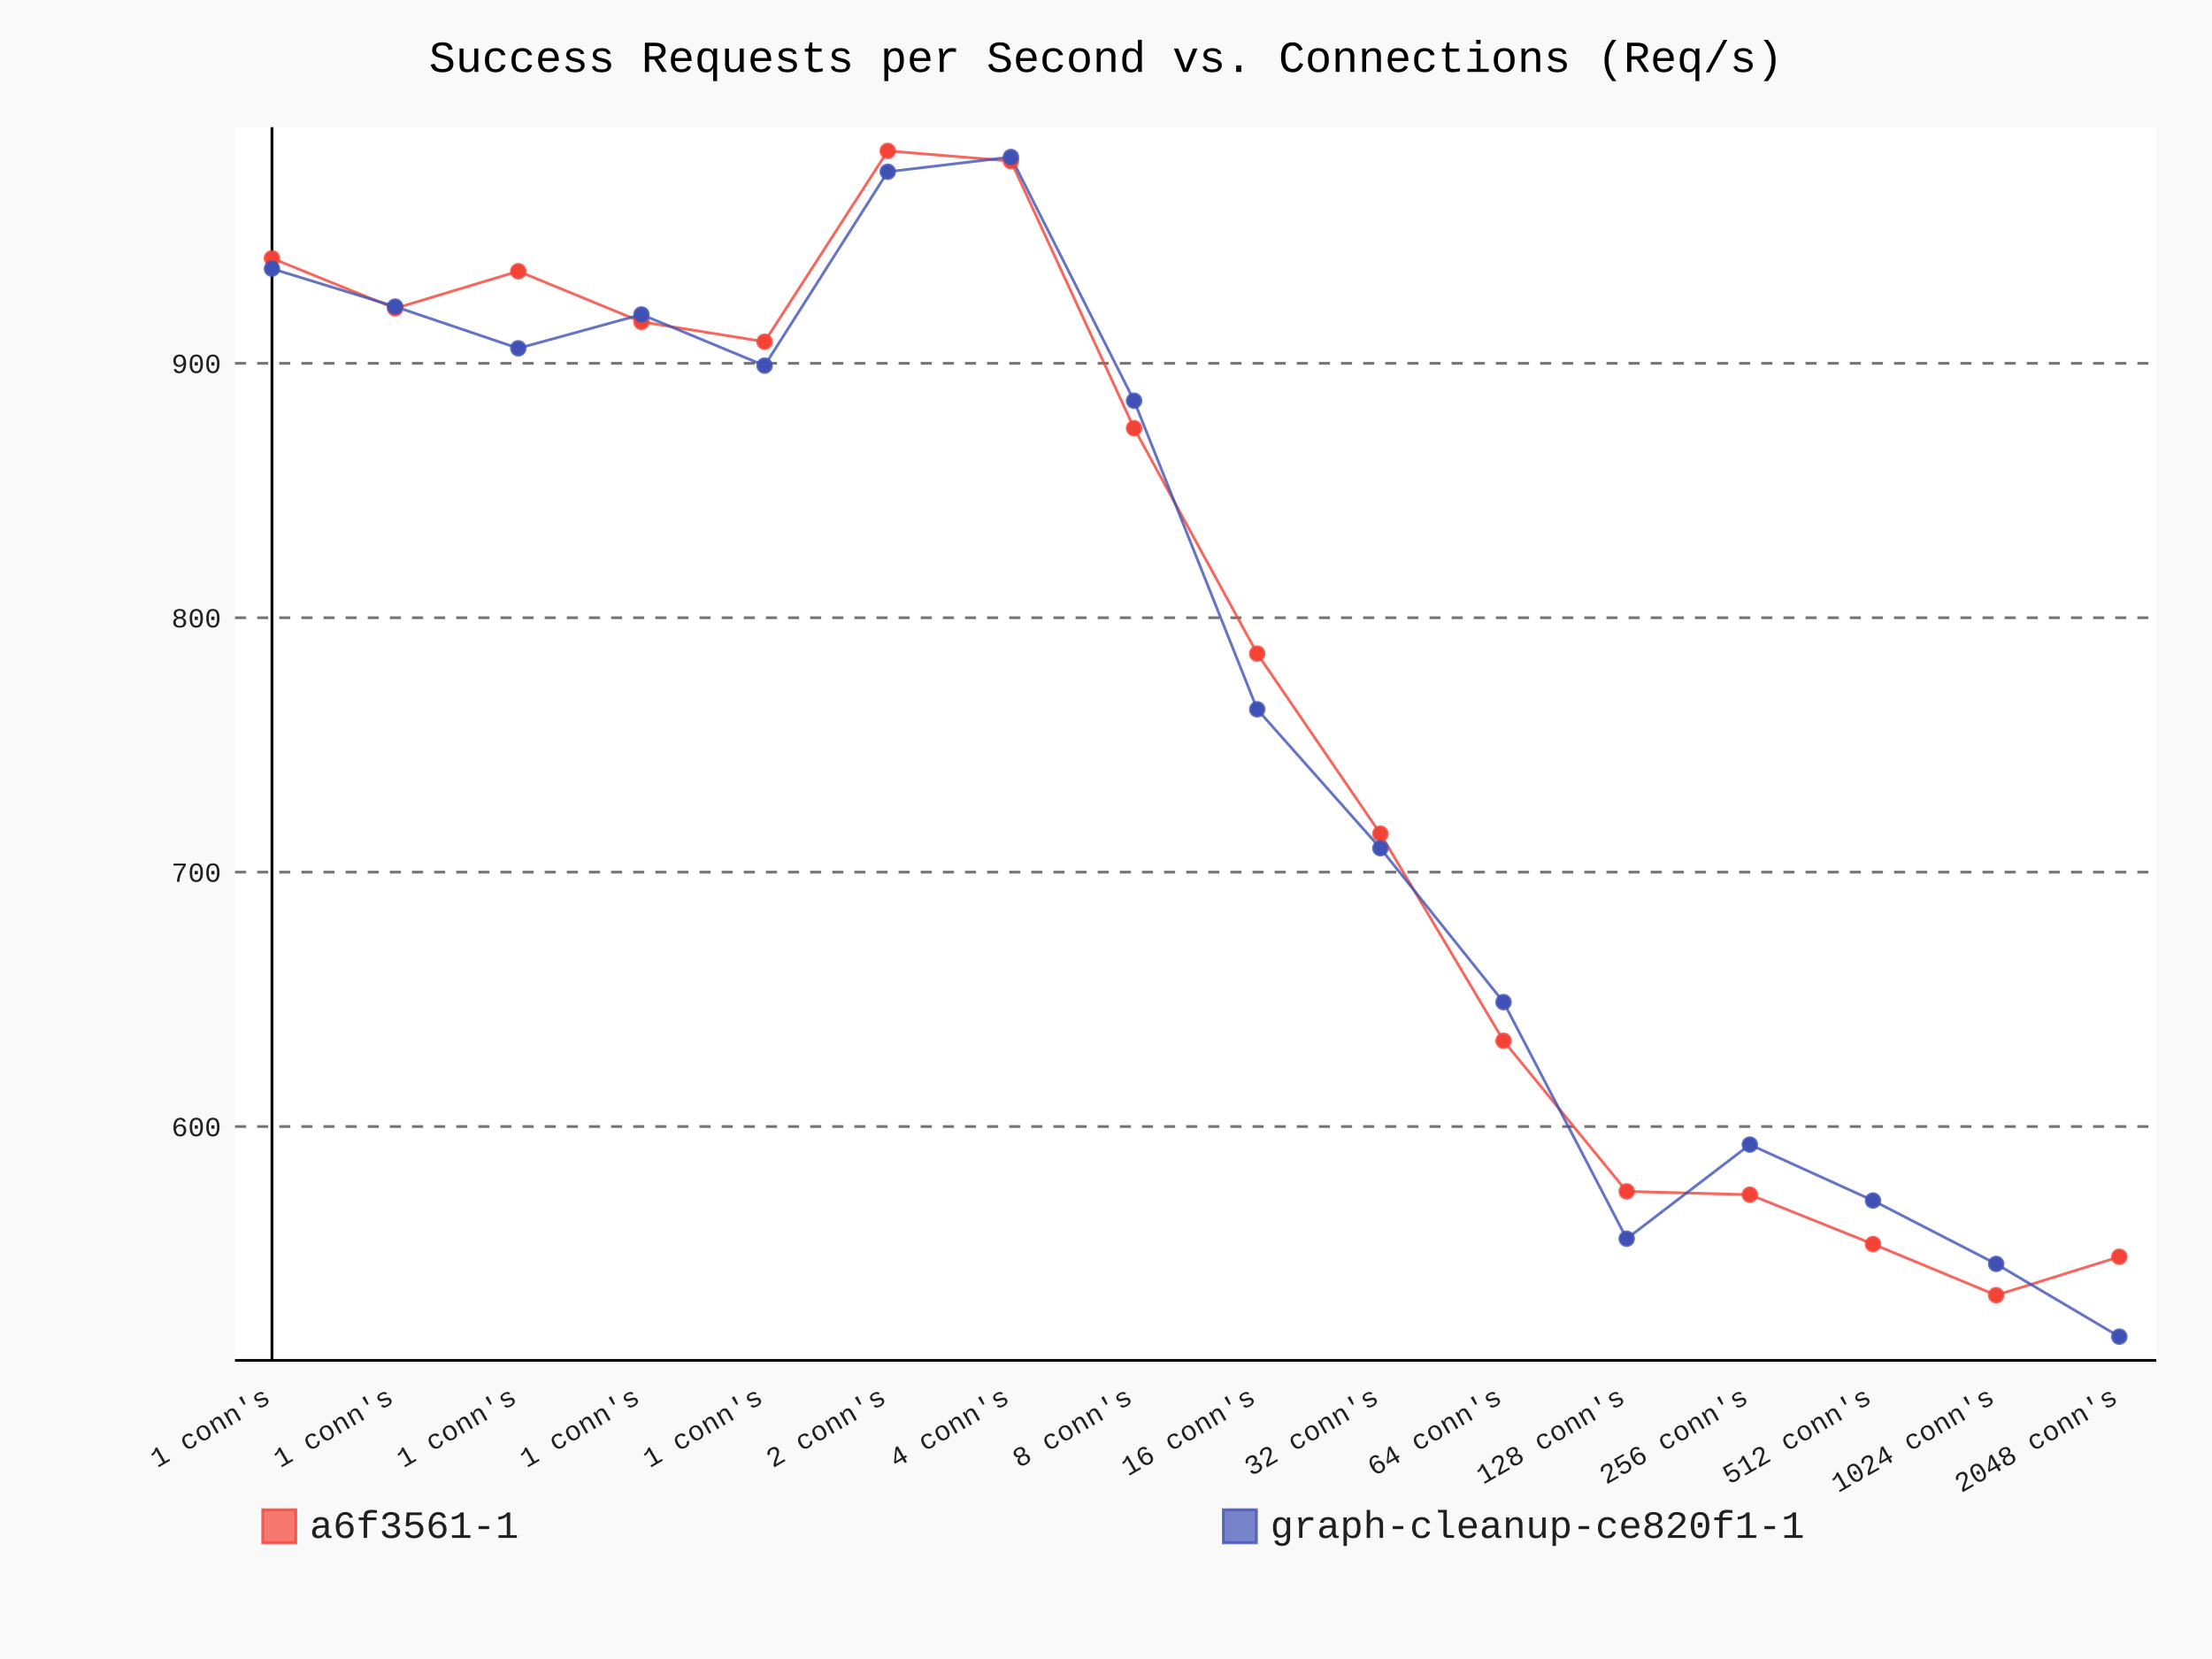
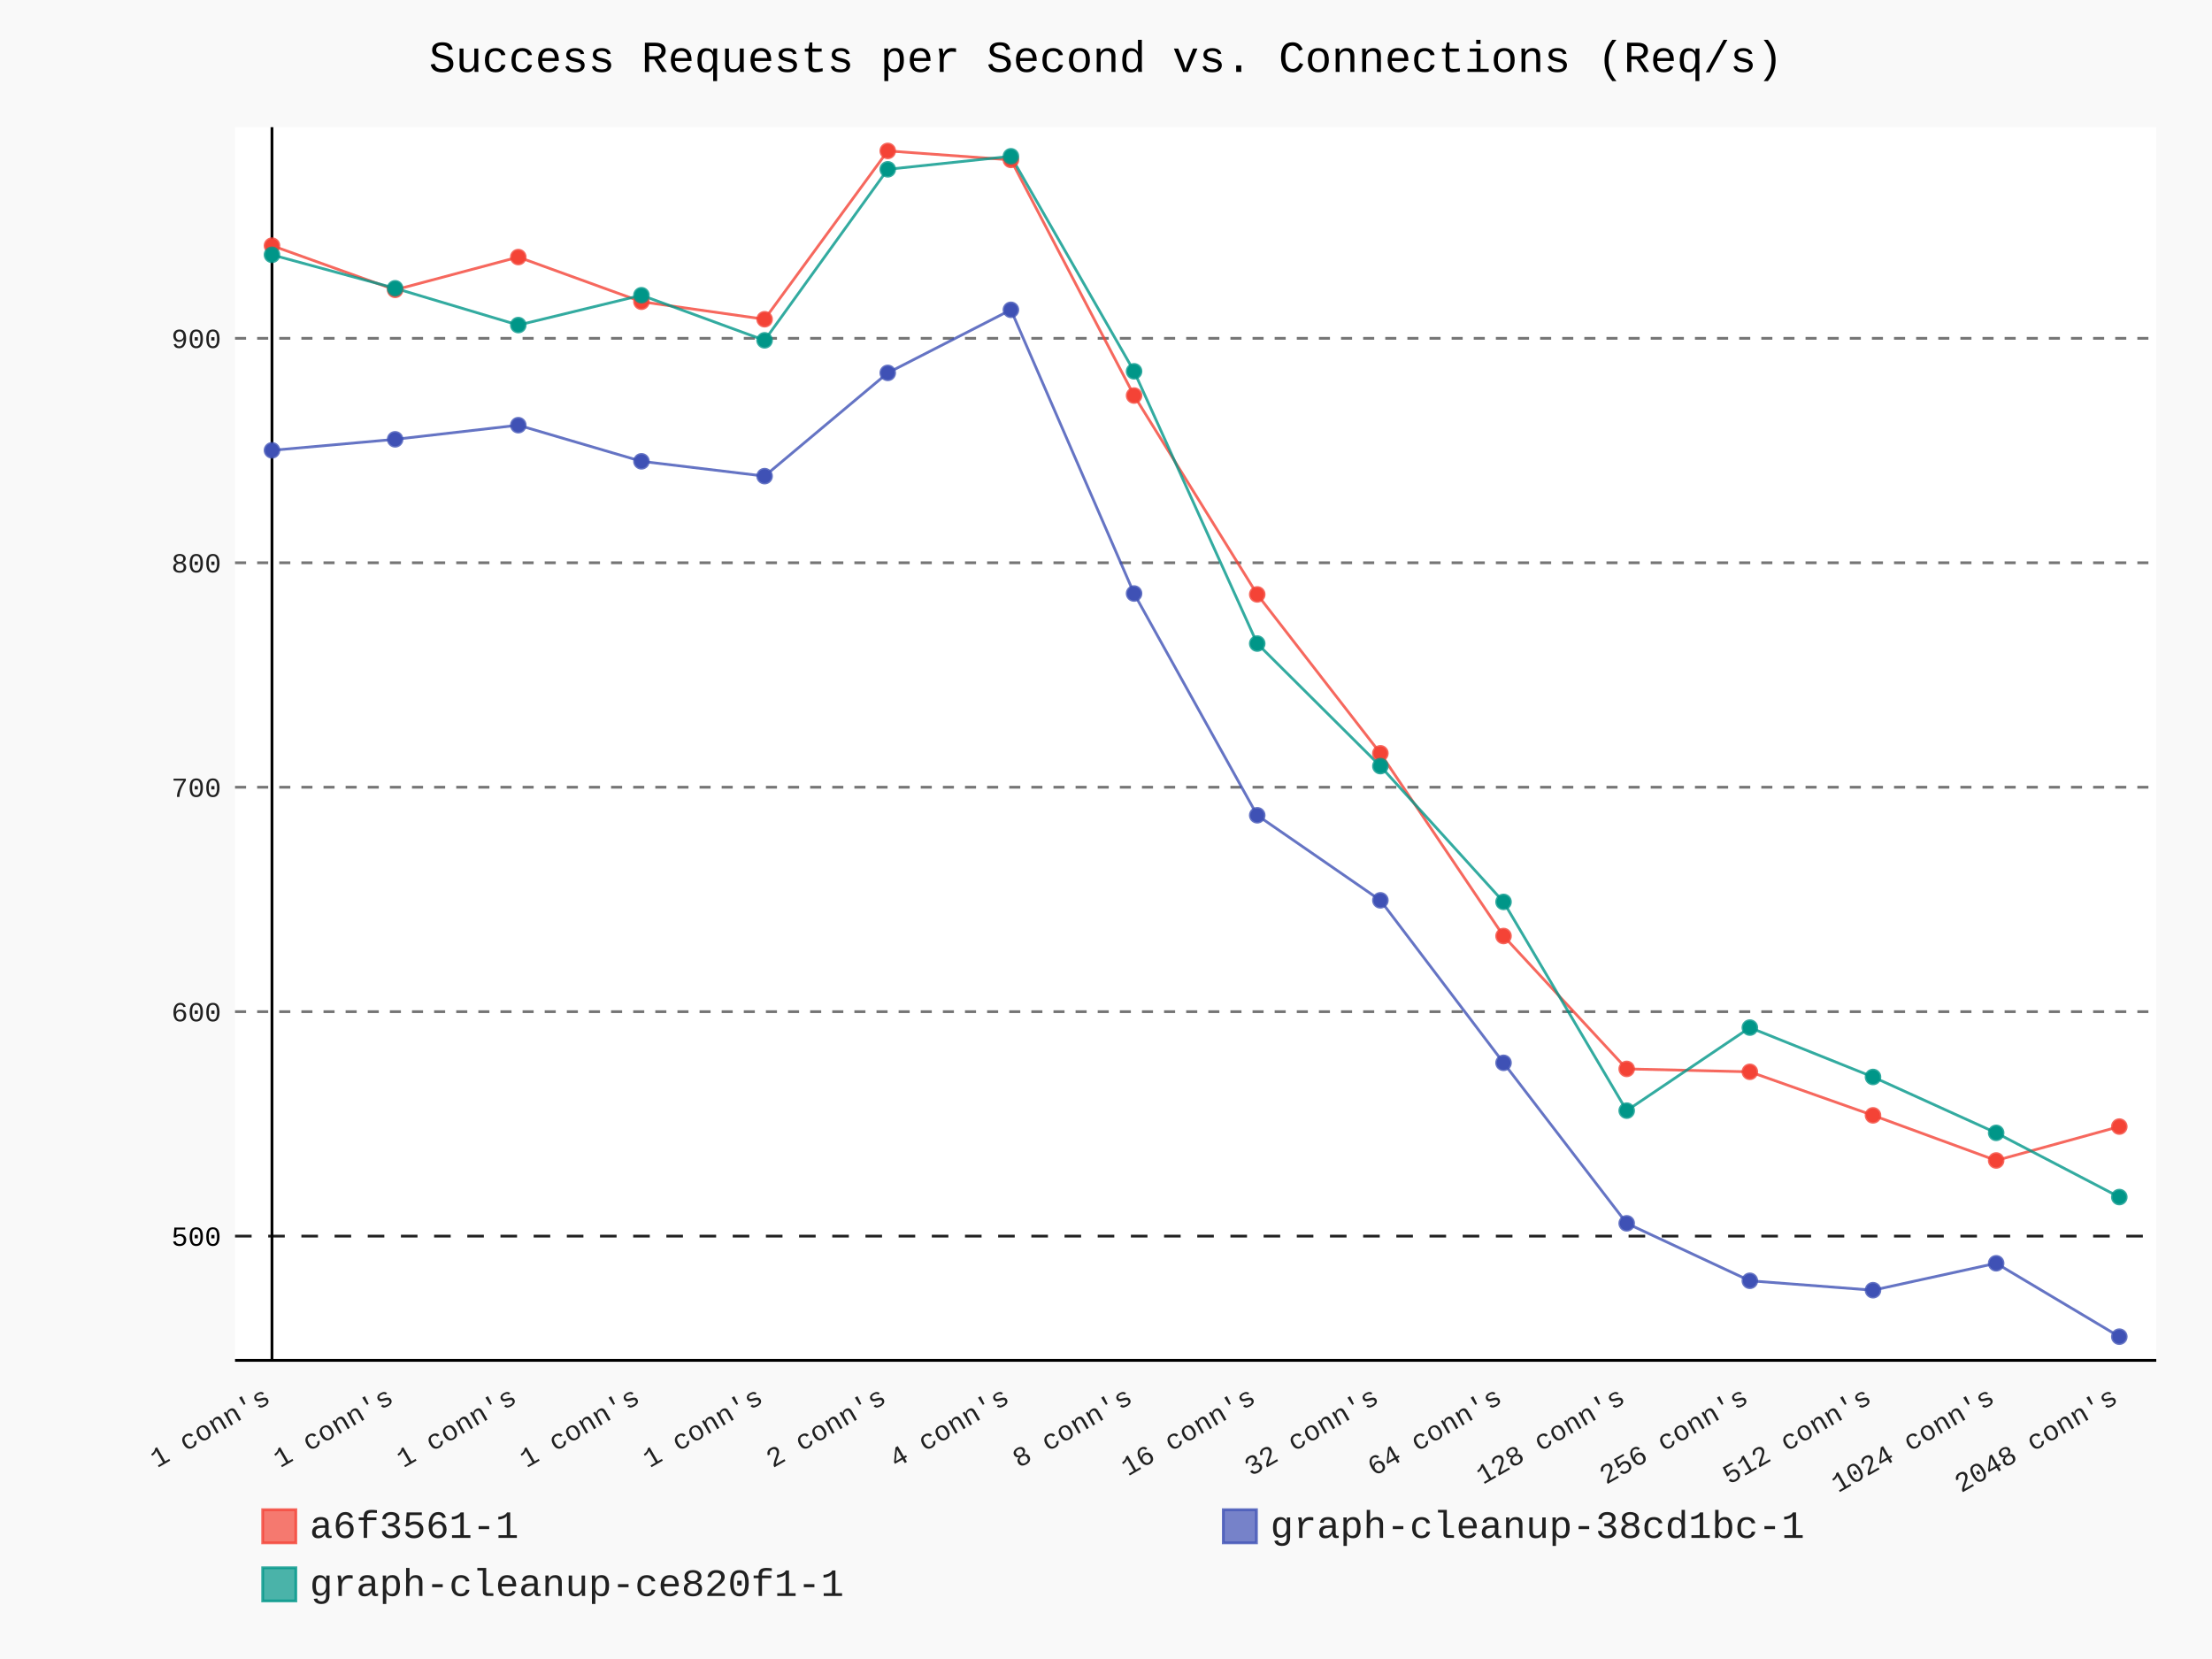
- <svg xmlns="http://www.w3.org/2000/svg" id="chart-602a3db9-668c-48be-809b-ab3e06bd77d3" class="pygal-chart" viewBox="0 0 800 600">
+ <svg xmlns="http://www.w3.org/2000/svg" id="chart-c0e264db-a8f8-44b8-988b-e2766f4a84e1" class="pygal-chart" viewBox="0 0 800 600">
  <defs>
-     <style type="text/css">#chart-602a3db9-668c-48be-809b-ab3e06bd77d3{-webkit-user-select:none;-webkit-font-smoothing:antialiased;font-family:Consolas,"Liberation Mono",Menlo,Courier,monospace}#chart-602a3db9-668c-48be-809b-ab3e06bd77d3 .title{font-family:Consolas,"Liberation Mono",Menlo,Courier,monospace;font-size:16px}#chart-602a3db9-668c-48be-809b-ab3e06bd77d3 .legends .legend text{font-family:Consolas,"Liberation Mono",Menlo,Courier,monospace;font-size:14px}#chart-602a3db9-668c-48be-809b-ab3e06bd77d3 .axis text{font-family:Consolas,"Liberation Mono",Menlo,Courier,monospace;font-size:10px}#chart-602a3db9-668c-48be-809b-ab3e06bd77d3 .axis text.major{font-family:Consolas,"Liberation Mono",Menlo,Courier,monospace;font-size:10px}#chart-602a3db9-668c-48be-809b-ab3e06bd77d3 .text-overlay text.value{font-family:Consolas,"Liberation Mono",Menlo,Courier,monospace;font-size:16px}#chart-602a3db9-668c-48be-809b-ab3e06bd77d3 .text-overlay text.label{font-family:Consolas,"Liberation Mono",Menlo,Courier,monospace;font-size:10px}#chart-602a3db9-668c-48be-809b-ab3e06bd77d3 .tooltip{font-family:Consolas,"Liberation Mono",Menlo,Courier,monospace;font-size:14px}#chart-602a3db9-668c-48be-809b-ab3e06bd77d3 text.no_data{font-family:Consolas,"Liberation Mono",Menlo,Courier,monospace;font-size:64px}
- #chart-602a3db9-668c-48be-809b-ab3e06bd77d3{background-color:rgba(249,249,249,1)}#chart-602a3db9-668c-48be-809b-ab3e06bd77d3 path,#chart-602a3db9-668c-48be-809b-ab3e06bd77d3 line,#chart-602a3db9-668c-48be-809b-ab3e06bd77d3 rect,#chart-602a3db9-668c-48be-809b-ab3e06bd77d3 circle{-webkit-transition:150ms;-moz-transition:150ms;transition:150ms}#chart-602a3db9-668c-48be-809b-ab3e06bd77d3 .graph &gt; .background{fill:rgba(249,249,249,1)}#chart-602a3db9-668c-48be-809b-ab3e06bd77d3 .plot &gt; .background{fill:rgba(255,255,255,1)}#chart-602a3db9-668c-48be-809b-ab3e06bd77d3 .graph{fill:rgba(0,0,0,.87)}#chart-602a3db9-668c-48be-809b-ab3e06bd77d3 text.no_data{fill:rgba(0,0,0,1)}#chart-602a3db9-668c-48be-809b-ab3e06bd77d3 .title{fill:rgba(0,0,0,1)}#chart-602a3db9-668c-48be-809b-ab3e06bd77d3 .legends .legend text{fill:rgba(0,0,0,.87)}#chart-602a3db9-668c-48be-809b-ab3e06bd77d3 .legends .legend:hover text{fill:rgba(0,0,0,1)}#chart-602a3db9-668c-48be-809b-ab3e06bd77d3 .axis .line{stroke:rgba(0,0,0,1)}#chart-602a3db9-668c-48be-809b-ab3e06bd77d3 .axis .guide.line{stroke:rgba(0,0,0,.54)}#chart-602a3db9-668c-48be-809b-ab3e06bd77d3 .axis .major.line{stroke:rgba(0,0,0,.87)}#chart-602a3db9-668c-48be-809b-ab3e06bd77d3 .axis text.major{fill:rgba(0,0,0,1)}#chart-602a3db9-668c-48be-809b-ab3e06bd77d3 .axis.y .guides:hover .guide.line,#chart-602a3db9-668c-48be-809b-ab3e06bd77d3 .line-graph .axis.x .guides:hover .guide.line,#chart-602a3db9-668c-48be-809b-ab3e06bd77d3 .stackedline-graph .axis.x .guides:hover .guide.line,#chart-602a3db9-668c-48be-809b-ab3e06bd77d3 .xy-graph .axis.x .guides:hover .guide.line{stroke:rgba(0,0,0,1)}#chart-602a3db9-668c-48be-809b-ab3e06bd77d3 .axis .guides:hover text{fill:rgba(0,0,0,1)}#chart-602a3db9-668c-48be-809b-ab3e06bd77d3 .reactive{fill-opacity:.7;stroke-opacity:.8}#chart-602a3db9-668c-48be-809b-ab3e06bd77d3 .ci{stroke:rgba(0,0,0,.87)}#chart-602a3db9-668c-48be-809b-ab3e06bd77d3 .reactive.active,#chart-602a3db9-668c-48be-809b-ab3e06bd77d3 .active .reactive{fill-opacity:.8;stroke-opacity:.9;stroke-width:4}#chart-602a3db9-668c-48be-809b-ab3e06bd77d3 .ci .reactive.active{stroke-width:1.5}#chart-602a3db9-668c-48be-809b-ab3e06bd77d3 .series text{fill:rgba(0,0,0,1)}#chart-602a3db9-668c-48be-809b-ab3e06bd77d3 .tooltip rect{fill:rgba(255,255,255,1);stroke:rgba(0,0,0,1);-webkit-transition:opacity 150ms;-moz-transition:opacity 150ms;transition:opacity 150ms}#chart-602a3db9-668c-48be-809b-ab3e06bd77d3 .tooltip .label{fill:rgba(0,0,0,.87)}#chart-602a3db9-668c-48be-809b-ab3e06bd77d3 .tooltip .label{fill:rgba(0,0,0,.87)}#chart-602a3db9-668c-48be-809b-ab3e06bd77d3 .tooltip .legend{font-size:.8em;fill:rgba(0,0,0,.54)}#chart-602a3db9-668c-48be-809b-ab3e06bd77d3 .tooltip .x_label{font-size:.6em;fill:rgba(0,0,0,1)}#chart-602a3db9-668c-48be-809b-ab3e06bd77d3 .tooltip .xlink{font-size:.5em;text-decoration:underline}#chart-602a3db9-668c-48be-809b-ab3e06bd77d3 .tooltip .value{font-size:1.5em}#chart-602a3db9-668c-48be-809b-ab3e06bd77d3 .bound{font-size:.5em}#chart-602a3db9-668c-48be-809b-ab3e06bd77d3 .max-value{font-size:.75em;fill:rgba(0,0,0,.54)}#chart-602a3db9-668c-48be-809b-ab3e06bd77d3 .map-element{fill:rgba(255,255,255,1);stroke:rgba(0,0,0,.54) !important}#chart-602a3db9-668c-48be-809b-ab3e06bd77d3 .map-element .reactive{fill-opacity:inherit;stroke-opacity:inherit}#chart-602a3db9-668c-48be-809b-ab3e06bd77d3 .color-0,#chart-602a3db9-668c-48be-809b-ab3e06bd77d3 .color-0 a:visited{stroke:#F44336;fill:#F44336}#chart-602a3db9-668c-48be-809b-ab3e06bd77d3 .color-1,#chart-602a3db9-668c-48be-809b-ab3e06bd77d3 .color-1 a:visited{stroke:#3F51B5;fill:#3F51B5}#chart-602a3db9-668c-48be-809b-ab3e06bd77d3 .text-overlay .color-0 text{fill:black}#chart-602a3db9-668c-48be-809b-ab3e06bd77d3 .text-overlay .color-1 text{fill:black}
- #chart-602a3db9-668c-48be-809b-ab3e06bd77d3 text.no_data{text-anchor:middle}#chart-602a3db9-668c-48be-809b-ab3e06bd77d3 .guide.line{fill:none}#chart-602a3db9-668c-48be-809b-ab3e06bd77d3 .centered{text-anchor:middle}#chart-602a3db9-668c-48be-809b-ab3e06bd77d3 .title{text-anchor:middle}#chart-602a3db9-668c-48be-809b-ab3e06bd77d3 .legends .legend text{fill-opacity:1}#chart-602a3db9-668c-48be-809b-ab3e06bd77d3 .axis.x text{text-anchor:middle}#chart-602a3db9-668c-48be-809b-ab3e06bd77d3 .axis.x:not(.web) text[transform]{text-anchor:start}#chart-602a3db9-668c-48be-809b-ab3e06bd77d3 .axis.x:not(.web) text[transform].backwards{text-anchor:end}#chart-602a3db9-668c-48be-809b-ab3e06bd77d3 .axis.y text{text-anchor:end}#chart-602a3db9-668c-48be-809b-ab3e06bd77d3 .axis.y text[transform].backwards{text-anchor:start}#chart-602a3db9-668c-48be-809b-ab3e06bd77d3 .axis.y2 text{text-anchor:start}#chart-602a3db9-668c-48be-809b-ab3e06bd77d3 .axis.y2 text[transform].backwards{text-anchor:end}#chart-602a3db9-668c-48be-809b-ab3e06bd77d3 .axis .guide.line{stroke-dasharray:4,4}#chart-602a3db9-668c-48be-809b-ab3e06bd77d3 .axis .major.guide.line{stroke-dasharray:6,6}#chart-602a3db9-668c-48be-809b-ab3e06bd77d3 .horizontal .axis.y .guide.line,#chart-602a3db9-668c-48be-809b-ab3e06bd77d3 .horizontal .axis.y2 .guide.line,#chart-602a3db9-668c-48be-809b-ab3e06bd77d3 .vertical .axis.x .guide.line{opacity:0}#chart-602a3db9-668c-48be-809b-ab3e06bd77d3 .horizontal .axis.always_show .guide.line,#chart-602a3db9-668c-48be-809b-ab3e06bd77d3 .vertical .axis.always_show .guide.line{opacity:1 !important}#chart-602a3db9-668c-48be-809b-ab3e06bd77d3 .axis.y .guides:hover .guide.line,#chart-602a3db9-668c-48be-809b-ab3e06bd77d3 .axis.y2 .guides:hover .guide.line,#chart-602a3db9-668c-48be-809b-ab3e06bd77d3 .axis.x .guides:hover .guide.line{opacity:1}#chart-602a3db9-668c-48be-809b-ab3e06bd77d3 .axis .guides:hover text{opacity:1}#chart-602a3db9-668c-48be-809b-ab3e06bd77d3 .nofill{fill:none}#chart-602a3db9-668c-48be-809b-ab3e06bd77d3 .subtle-fill{fill-opacity:.2}#chart-602a3db9-668c-48be-809b-ab3e06bd77d3 .dot{stroke-width:1px;fill-opacity:1}#chart-602a3db9-668c-48be-809b-ab3e06bd77d3 .dot.active{stroke-width:5px}#chart-602a3db9-668c-48be-809b-ab3e06bd77d3 .dot.negative{fill:transparent}#chart-602a3db9-668c-48be-809b-ab3e06bd77d3 text,#chart-602a3db9-668c-48be-809b-ab3e06bd77d3 tspan{stroke:none !important}#chart-602a3db9-668c-48be-809b-ab3e06bd77d3 .series text.active{opacity:1}#chart-602a3db9-668c-48be-809b-ab3e06bd77d3 .tooltip rect{fill-opacity:.95;stroke-width:.5}#chart-602a3db9-668c-48be-809b-ab3e06bd77d3 .tooltip text{fill-opacity:1}#chart-602a3db9-668c-48be-809b-ab3e06bd77d3 .showable{visibility:hidden}#chart-602a3db9-668c-48be-809b-ab3e06bd77d3 .showable.shown{visibility:visible}#chart-602a3db9-668c-48be-809b-ab3e06bd77d3 .gauge-background{fill:rgba(229,229,229,1);stroke:none}#chart-602a3db9-668c-48be-809b-ab3e06bd77d3 .bg-lines{stroke:rgba(249,249,249,1);stroke-width:2px}</style>
+     <style type="text/css">#chart-c0e264db-a8f8-44b8-988b-e2766f4a84e1{-webkit-user-select:none;-webkit-font-smoothing:antialiased;font-family:Consolas,"Liberation Mono",Menlo,Courier,monospace}#chart-c0e264db-a8f8-44b8-988b-e2766f4a84e1 .title{font-family:Consolas,"Liberation Mono",Menlo,Courier,monospace;font-size:16px}#chart-c0e264db-a8f8-44b8-988b-e2766f4a84e1 .legends .legend text{font-family:Consolas,"Liberation Mono",Menlo,Courier,monospace;font-size:14px}#chart-c0e264db-a8f8-44b8-988b-e2766f4a84e1 .axis text{font-family:Consolas,"Liberation Mono",Menlo,Courier,monospace;font-size:10px}#chart-c0e264db-a8f8-44b8-988b-e2766f4a84e1 .axis text.major{font-family:Consolas,"Liberation Mono",Menlo,Courier,monospace;font-size:10px}#chart-c0e264db-a8f8-44b8-988b-e2766f4a84e1 .text-overlay text.value{font-family:Consolas,"Liberation Mono",Menlo,Courier,monospace;font-size:16px}#chart-c0e264db-a8f8-44b8-988b-e2766f4a84e1 .text-overlay text.label{font-family:Consolas,"Liberation Mono",Menlo,Courier,monospace;font-size:10px}#chart-c0e264db-a8f8-44b8-988b-e2766f4a84e1 .tooltip{font-family:Consolas,"Liberation Mono",Menlo,Courier,monospace;font-size:14px}#chart-c0e264db-a8f8-44b8-988b-e2766f4a84e1 text.no_data{font-family:Consolas,"Liberation Mono",Menlo,Courier,monospace;font-size:64px}
+ #chart-c0e264db-a8f8-44b8-988b-e2766f4a84e1{background-color:rgba(249,249,249,1)}#chart-c0e264db-a8f8-44b8-988b-e2766f4a84e1 path,#chart-c0e264db-a8f8-44b8-988b-e2766f4a84e1 line,#chart-c0e264db-a8f8-44b8-988b-e2766f4a84e1 rect,#chart-c0e264db-a8f8-44b8-988b-e2766f4a84e1 circle{-webkit-transition:150ms;-moz-transition:150ms;transition:150ms}#chart-c0e264db-a8f8-44b8-988b-e2766f4a84e1 .graph &gt; .background{fill:rgba(249,249,249,1)}#chart-c0e264db-a8f8-44b8-988b-e2766f4a84e1 .plot &gt; .background{fill:rgba(255,255,255,1)}#chart-c0e264db-a8f8-44b8-988b-e2766f4a84e1 .graph{fill:rgba(0,0,0,.87)}#chart-c0e264db-a8f8-44b8-988b-e2766f4a84e1 text.no_data{fill:rgba(0,0,0,1)}#chart-c0e264db-a8f8-44b8-988b-e2766f4a84e1 .title{fill:rgba(0,0,0,1)}#chart-c0e264db-a8f8-44b8-988b-e2766f4a84e1 .legends .legend text{fill:rgba(0,0,0,.87)}#chart-c0e264db-a8f8-44b8-988b-e2766f4a84e1 .legends .legend:hover text{fill:rgba(0,0,0,1)}#chart-c0e264db-a8f8-44b8-988b-e2766f4a84e1 .axis .line{stroke:rgba(0,0,0,1)}#chart-c0e264db-a8f8-44b8-988b-e2766f4a84e1 .axis .guide.line{stroke:rgba(0,0,0,.54)}#chart-c0e264db-a8f8-44b8-988b-e2766f4a84e1 .axis .major.line{stroke:rgba(0,0,0,.87)}#chart-c0e264db-a8f8-44b8-988b-e2766f4a84e1 .axis text.major{fill:rgba(0,0,0,1)}#chart-c0e264db-a8f8-44b8-988b-e2766f4a84e1 .axis.y .guides:hover .guide.line,#chart-c0e264db-a8f8-44b8-988b-e2766f4a84e1 .line-graph .axis.x .guides:hover .guide.line,#chart-c0e264db-a8f8-44b8-988b-e2766f4a84e1 .stackedline-graph .axis.x .guides:hover .guide.line,#chart-c0e264db-a8f8-44b8-988b-e2766f4a84e1 .xy-graph .axis.x .guides:hover .guide.line{stroke:rgba(0,0,0,1)}#chart-c0e264db-a8f8-44b8-988b-e2766f4a84e1 .axis .guides:hover text{fill:rgba(0,0,0,1)}#chart-c0e264db-a8f8-44b8-988b-e2766f4a84e1 .reactive{fill-opacity:.7;stroke-opacity:.8}#chart-c0e264db-a8f8-44b8-988b-e2766f4a84e1 .ci{stroke:rgba(0,0,0,.87)}#chart-c0e264db-a8f8-44b8-988b-e2766f4a84e1 .reactive.active,#chart-c0e264db-a8f8-44b8-988b-e2766f4a84e1 .active .reactive{fill-opacity:.8;stroke-opacity:.9;stroke-width:4}#chart-c0e264db-a8f8-44b8-988b-e2766f4a84e1 .ci .reactive.active{stroke-width:1.5}#chart-c0e264db-a8f8-44b8-988b-e2766f4a84e1 .series text{fill:rgba(0,0,0,1)}#chart-c0e264db-a8f8-44b8-988b-e2766f4a84e1 .tooltip rect{fill:rgba(255,255,255,1);stroke:rgba(0,0,0,1);-webkit-transition:opacity 150ms;-moz-transition:opacity 150ms;transition:opacity 150ms}#chart-c0e264db-a8f8-44b8-988b-e2766f4a84e1 .tooltip .label{fill:rgba(0,0,0,.87)}#chart-c0e264db-a8f8-44b8-988b-e2766f4a84e1 .tooltip .label{fill:rgba(0,0,0,.87)}#chart-c0e264db-a8f8-44b8-988b-e2766f4a84e1 .tooltip .legend{font-size:.8em;fill:rgba(0,0,0,.54)}#chart-c0e264db-a8f8-44b8-988b-e2766f4a84e1 .tooltip .x_label{font-size:.6em;fill:rgba(0,0,0,1)}#chart-c0e264db-a8f8-44b8-988b-e2766f4a84e1 .tooltip .xlink{font-size:.5em;text-decoration:underline}#chart-c0e264db-a8f8-44b8-988b-e2766f4a84e1 .tooltip .value{font-size:1.5em}#chart-c0e264db-a8f8-44b8-988b-e2766f4a84e1 .bound{font-size:.5em}#chart-c0e264db-a8f8-44b8-988b-e2766f4a84e1 .max-value{font-size:.75em;fill:rgba(0,0,0,.54)}#chart-c0e264db-a8f8-44b8-988b-e2766f4a84e1 .map-element{fill:rgba(255,255,255,1);stroke:rgba(0,0,0,.54) !important}#chart-c0e264db-a8f8-44b8-988b-e2766f4a84e1 .map-element .reactive{fill-opacity:inherit;stroke-opacity:inherit}#chart-c0e264db-a8f8-44b8-988b-e2766f4a84e1 .color-0,#chart-c0e264db-a8f8-44b8-988b-e2766f4a84e1 .color-0 a:visited{stroke:#F44336;fill:#F44336}#chart-c0e264db-a8f8-44b8-988b-e2766f4a84e1 .color-1,#chart-c0e264db-a8f8-44b8-988b-e2766f4a84e1 .color-1 a:visited{stroke:#3F51B5;fill:#3F51B5}#chart-c0e264db-a8f8-44b8-988b-e2766f4a84e1 .color-2,#chart-c0e264db-a8f8-44b8-988b-e2766f4a84e1 .color-2 a:visited{stroke:#009688;fill:#009688}#chart-c0e264db-a8f8-44b8-988b-e2766f4a84e1 .text-overlay .color-0 text{fill:black}#chart-c0e264db-a8f8-44b8-988b-e2766f4a84e1 .text-overlay .color-1 text{fill:black}#chart-c0e264db-a8f8-44b8-988b-e2766f4a84e1 .text-overlay .color-2 text{fill:black}
+ #chart-c0e264db-a8f8-44b8-988b-e2766f4a84e1 text.no_data{text-anchor:middle}#chart-c0e264db-a8f8-44b8-988b-e2766f4a84e1 .guide.line{fill:none}#chart-c0e264db-a8f8-44b8-988b-e2766f4a84e1 .centered{text-anchor:middle}#chart-c0e264db-a8f8-44b8-988b-e2766f4a84e1 .title{text-anchor:middle}#chart-c0e264db-a8f8-44b8-988b-e2766f4a84e1 .legends .legend text{fill-opacity:1}#chart-c0e264db-a8f8-44b8-988b-e2766f4a84e1 .axis.x text{text-anchor:middle}#chart-c0e264db-a8f8-44b8-988b-e2766f4a84e1 .axis.x:not(.web) text[transform]{text-anchor:start}#chart-c0e264db-a8f8-44b8-988b-e2766f4a84e1 .axis.x:not(.web) text[transform].backwards{text-anchor:end}#chart-c0e264db-a8f8-44b8-988b-e2766f4a84e1 .axis.y text{text-anchor:end}#chart-c0e264db-a8f8-44b8-988b-e2766f4a84e1 .axis.y text[transform].backwards{text-anchor:start}#chart-c0e264db-a8f8-44b8-988b-e2766f4a84e1 .axis.y2 text{text-anchor:start}#chart-c0e264db-a8f8-44b8-988b-e2766f4a84e1 .axis.y2 text[transform].backwards{text-anchor:end}#chart-c0e264db-a8f8-44b8-988b-e2766f4a84e1 .axis .guide.line{stroke-dasharray:4,4}#chart-c0e264db-a8f8-44b8-988b-e2766f4a84e1 .axis .major.guide.line{stroke-dasharray:6,6}#chart-c0e264db-a8f8-44b8-988b-e2766f4a84e1 .horizontal .axis.y .guide.line,#chart-c0e264db-a8f8-44b8-988b-e2766f4a84e1 .horizontal .axis.y2 .guide.line,#chart-c0e264db-a8f8-44b8-988b-e2766f4a84e1 .vertical .axis.x .guide.line{opacity:0}#chart-c0e264db-a8f8-44b8-988b-e2766f4a84e1 .horizontal .axis.always_show .guide.line,#chart-c0e264db-a8f8-44b8-988b-e2766f4a84e1 .vertical .axis.always_show .guide.line{opacity:1 !important}#chart-c0e264db-a8f8-44b8-988b-e2766f4a84e1 .axis.y .guides:hover .guide.line,#chart-c0e264db-a8f8-44b8-988b-e2766f4a84e1 .axis.y2 .guides:hover .guide.line,#chart-c0e264db-a8f8-44b8-988b-e2766f4a84e1 .axis.x .guides:hover .guide.line{opacity:1}#chart-c0e264db-a8f8-44b8-988b-e2766f4a84e1 .axis .guides:hover text{opacity:1}#chart-c0e264db-a8f8-44b8-988b-e2766f4a84e1 .nofill{fill:none}#chart-c0e264db-a8f8-44b8-988b-e2766f4a84e1 .subtle-fill{fill-opacity:.2}#chart-c0e264db-a8f8-44b8-988b-e2766f4a84e1 .dot{stroke-width:1px;fill-opacity:1}#chart-c0e264db-a8f8-44b8-988b-e2766f4a84e1 .dot.active{stroke-width:5px}#chart-c0e264db-a8f8-44b8-988b-e2766f4a84e1 .dot.negative{fill:transparent}#chart-c0e264db-a8f8-44b8-988b-e2766f4a84e1 text,#chart-c0e264db-a8f8-44b8-988b-e2766f4a84e1 tspan{stroke:none !important}#chart-c0e264db-a8f8-44b8-988b-e2766f4a84e1 .series text.active{opacity:1}#chart-c0e264db-a8f8-44b8-988b-e2766f4a84e1 .tooltip rect{fill-opacity:.95;stroke-width:.5}#chart-c0e264db-a8f8-44b8-988b-e2766f4a84e1 .tooltip text{fill-opacity:1}#chart-c0e264db-a8f8-44b8-988b-e2766f4a84e1 .showable{visibility:hidden}#chart-c0e264db-a8f8-44b8-988b-e2766f4a84e1 .showable.shown{visibility:visible}#chart-c0e264db-a8f8-44b8-988b-e2766f4a84e1 .gauge-background{fill:rgba(229,229,229,1);stroke:none}#chart-c0e264db-a8f8-44b8-988b-e2766f4a84e1 .bg-lines{stroke:rgba(249,249,249,1);stroke-width:2px}</style>
  </defs>
  <g class="graph line-graph vertical">
    <rect x="0" y="0" width="800" height="600" class="background" />
    <g transform="translate(85, 46)" class="plot">
      <rect x="0" y="0" width="694.842" height="446.0" class="background" />
      <g class="axis y always_show">
        <path d="M0 446 h694.842" class="line" />
        <g class="guides">
-           <path d="M0 361.425 h694.842" class="guide line" />
-           <text x="-5" y="364.925" class="">600</text>
-         </g>
-         <g class="guides">
-           <path d="M0 269.418 h694.842" class="guide line" />
-           <text x="-5" y="272.918" class="">700</text>
-         </g>
-         <g class="guides">
-           <path d="M0 177.41 h694.842" class="guide line" />
-           <text x="-5" y="180.91" class="">800</text>
-         </g>
-         <g class="guides">
-           <path d="M0 85.403 h694.842" class="guide line" />
-           <text x="-5" y="88.903" class="">900</text>
+           <path d="M0 401.057 h694.842" class="major guide line" />
+           <text x="-5" y="404.557" class="major">500</text>
+         </g>
+         <g class="guides">
+           <path d="M0 319.882 h694.842" class="guide line" />
+           <text x="-5" y="323.382" class="">600</text>
+         </g>
+         <g class="guides">
+           <path d="M0 238.707 h694.842" class="guide line" />
+           <text x="-5" y="242.207" class="">700</text>
+         </g>
+         <g class="guides">
+           <path d="M0 157.533 h694.842" class="guide line" />
+           <text x="-5" y="161.033" class="">800</text>
+         </g>
+         <g class="guides">
+           <path d="M0 76.358 h694.842" class="guide line" />
+           <text x="-5" y="79.858" class="">900</text>
        </g>
      </g>
      <g class="axis x">
        <g class="guides">
          <path d="M13.362 0 v446" class="line" />
          <text x="13.362" y="461.0" class="backwards" transform="rotate(330 13.36235 461)">1 conn's</text>
        </g>
        <g class="guides">
          <path d="M57.904 0 v446" class="guide line" />
          <text x="57.904" y="461.0" class="backwards" transform="rotate(330 57.90353 461)">1 conn's</text>
        </g>
        <g class="guides">
          <path d="M102.445 0 v446" class="guide line" />
          <text x="102.445" y="461.0" class="backwards" transform="rotate(330 102.4447 461)">1 conn's</text>
        </g>
        <g class="guides">
          <path d="M146.986 0 v446" class="guide line" />
          <text x="146.986" y="461.0" class="backwards" transform="rotate(330 146.9859 461)">1 conn's</text>
        </g>
        <g class="guides">
          <path d="M191.527 0 v446" class="guide line" />
          <text x="191.527" y="461.0" class="backwards" transform="rotate(330 191.5271 461)">1 conn's</text>
        </g>
        <g class="guides">
          <path d="M236.068 0 v446" class="guide line" />
          <text x="236.068" y="461.0" class="backwards" transform="rotate(330 236.0682 461)">2 conn's</text>
        </g>
        <g class="guides">
          <path d="M280.609 0 v446" class="guide line" />
          <text x="280.609" y="461.0" class="backwards" transform="rotate(330 280.6094 461)">4 conn's</text>
        </g>
        <g class="guides">
          <path d="M325.151 0 v446" class="guide line" />
          <text x="325.151" y="461.0" class="backwards" transform="rotate(330 325.1506 461)">8 conn's</text>
        </g>
        <g class="guides">
          <path d="M369.692 0 v446" class="guide line" />
          <text x="369.692" y="461.0" class="backwards" transform="rotate(330 369.6917 461)">16 conn's</text>
        </g>
        <g class="guides">
          <path d="M414.233 0 v446" class="guide line" />
          <text x="414.233" y="461.0" class="backwards" transform="rotate(330 414.2329 461)">32 conn's</text>
        </g>
        <g class="guides">
          <path d="M458.774 0 v446" class="guide line" />
          <text x="458.774" y="461.0" class="backwards" transform="rotate(330 458.7741 461)">64 conn's</text>
        </g>
        <g class="guides">
          <path d="M503.315 0 v446" class="guide line" />
          <text x="503.315" y="461.0" class="backwards" transform="rotate(330 503.3153 461)">128 conn's</text>
        </g>
        <g class="guides">
          <path d="M547.856 0 v446" class="guide line" />
          <text x="547.856" y="461.0" class="backwards" transform="rotate(330 547.8564 461)">256 conn's</text>
        </g>
        <g class="guides">
          <path d="M592.398 0 v446" class="guide line" />
          <text x="592.398" y="461.0" class="backwards" transform="rotate(330 592.3976 461)">512 conn's</text>
        </g>
        <g class="guides">
          <path d="M636.939 0 v446" class="guide line" />
          <text x="636.939" y="461.0" class="backwards" transform="rotate(330 636.9388 461)">1024 conn's</text>
        </g>
        <g class="guides">
          <path d="M681.48 0 v446" class="guide line" />
          <text x="681.48" y="461.0" class="backwards" transform="rotate(330 681.48 461)">2048 conn's</text>
        </g>
      </g>
      <g class="series serie-0 color-0">
-         <path d="M13.362 47.404 L57.904 65.529 102.445 52.096 146.986 70.406 191.527 77.582 236.068 8.577 280.609 12.257 325.151 108.865 369.692 190.383 414.233 255.525 458.774 330.419 503.315 384.887 547.856 386.083 592.398 403.932 636.939 422.426 681.48 408.533" class="line reactive nofill" />
+         <path d="M13.362 42.833 L57.904 58.824 102.445 46.973 146.986 63.126 191.527 69.458 236.068 8.577 280.609 11.824 325.151 97.057 369.692 168.978 414.233 226.45 458.774 292.526 503.315 340.582 547.856 341.637 592.398 357.385 636.939 373.701 681.48 361.444" class="line reactive nofill" />
      </g>
      <g class="series serie-1 color-1">
-         <path d="M13.362 51.176 L57.904 64.885 102.445 79.975 146.986 67.738 191.527 86.231 236.068 16.122 280.609 10.785 325.151 98.928 369.692 210.533 414.233 260.769 458.774 316.433 503.315 402 547.856 367.958 592.398 388.199 636.939 411.109 681.48 437.423" class="line reactive nofill" />
+         <path d="M13.362 116.864 L57.904 112.886 102.445 107.772 146.986 120.842 191.527 126.199 236.068 88.859 280.609 66.049 325.151 168.654 369.692 248.854 414.233 279.619 458.774 338.39 503.315 396.43 547.856 417.211 592.398 420.62 636.939 410.879 681.48 437.423" class="line reactive nofill" />
+       </g>
+       <g class="series serie-2 color-2">
+         <path d="M13.362 46.161 L57.904 58.256 102.445 71.569 146.986 60.772 191.527 77.088 236.068 15.233 280.609 10.525 325.151 88.291 369.692 186.755 414.233 231.077 458.774 280.188 503.315 355.68 547.856 325.645 592.398 343.504 636.939 363.716 681.48 386.932" class="line reactive nofill" />
      </g>
    </g>
    <g class="titles">
      <text x="400.0" y="26" class="title plot_title">Success Requests per Second vs. Connections (Req/s)</text>
    </g>
    <g transform="translate(85, 46)" class="plot overlay">
      <g class="series serie-0 color-0">
        <g class="dots">
-           <circle cx="13.362" cy="47.404" r="2.5" class="dot reactive tooltip-trigger" />
-         </g>
-         <g class="dots">
-           <circle cx="57.904" cy="65.529" r="2.5" class="dot reactive tooltip-trigger" />
-         </g>
-         <g class="dots">
-           <circle cx="102.445" cy="52.096" r="2.5" class="dot reactive tooltip-trigger" />
-         </g>
-         <g class="dots">
-           <circle cx="146.986" cy="70.406" r="2.5" class="dot reactive tooltip-trigger" />
-         </g>
-         <g class="dots">
-           <circle cx="191.527" cy="77.582" r="2.5" class="dot reactive tooltip-trigger" />
+           <circle cx="13.362" cy="42.833" r="2.5" class="dot reactive tooltip-trigger" />
+         </g>
+         <g class="dots">
+           <circle cx="57.904" cy="58.824" r="2.5" class="dot reactive tooltip-trigger" />
+         </g>
+         <g class="dots">
+           <circle cx="102.445" cy="46.973" r="2.5" class="dot reactive tooltip-trigger" />
+         </g>
+         <g class="dots">
+           <circle cx="146.986" cy="63.126" r="2.5" class="dot reactive tooltip-trigger" />
+         </g>
+         <g class="dots">
+           <circle cx="191.527" cy="69.458" r="2.5" class="dot reactive tooltip-trigger" />
        </g>
        <g class="dots">
          <circle cx="236.068" cy="8.577" r="2.5" class="dot reactive tooltip-trigger" />
        </g>
        <g class="dots">
-           <circle cx="280.609" cy="12.257" r="2.5" class="dot reactive tooltip-trigger" />
-         </g>
-         <g class="dots">
-           <circle cx="325.151" cy="108.865" r="2.5" class="dot reactive tooltip-trigger" />
-         </g>
-         <g class="dots">
-           <circle cx="369.692" cy="190.383" r="2.5" class="dot reactive tooltip-trigger" />
-         </g>
-         <g class="dots">
-           <circle cx="414.233" cy="255.525" r="2.5" class="dot reactive tooltip-trigger" />
-         </g>
-         <g class="dots">
-           <circle cx="458.774" cy="330.419" r="2.5" class="dot reactive tooltip-trigger" />
-         </g>
-         <g class="dots">
-           <circle cx="503.315" cy="384.887" r="2.5" class="dot reactive tooltip-trigger" />
-         </g>
-         <g class="dots">
-           <circle cx="547.856" cy="386.083" r="2.5" class="dot reactive tooltip-trigger" />
-         </g>
-         <g class="dots">
-           <circle cx="592.398" cy="403.932" r="2.5" class="dot reactive tooltip-trigger" />
-         </g>
-         <g class="dots">
-           <circle cx="636.939" cy="422.426" r="2.5" class="dot reactive tooltip-trigger" />
-         </g>
-         <g class="dots">
-           <circle cx="681.48" cy="408.533" r="2.5" class="dot reactive tooltip-trigger" />
+           <circle cx="280.609" cy="11.824" r="2.5" class="dot reactive tooltip-trigger" />
+         </g>
+         <g class="dots">
+           <circle cx="325.151" cy="97.057" r="2.5" class="dot reactive tooltip-trigger" />
+         </g>
+         <g class="dots">
+           <circle cx="369.692" cy="168.978" r="2.5" class="dot reactive tooltip-trigger" />
+         </g>
+         <g class="dots">
+           <circle cx="414.233" cy="226.45" r="2.5" class="dot reactive tooltip-trigger" />
+         </g>
+         <g class="dots">
+           <circle cx="458.774" cy="292.526" r="2.5" class="dot reactive tooltip-trigger" />
+         </g>
+         <g class="dots">
+           <circle cx="503.315" cy="340.582" r="2.5" class="dot reactive tooltip-trigger" />
+         </g>
+         <g class="dots">
+           <circle cx="547.856" cy="341.637" r="2.5" class="dot reactive tooltip-trigger" />
+         </g>
+         <g class="dots">
+           <circle cx="592.398" cy="357.385" r="2.5" class="dot reactive tooltip-trigger" />
+         </g>
+         <g class="dots">
+           <circle cx="636.939" cy="373.701" r="2.5" class="dot reactive tooltip-trigger" />
+         </g>
+         <g class="dots">
+           <circle cx="681.48" cy="361.444" r="2.5" class="dot reactive tooltip-trigger" />
        </g>
      </g>
      <g class="series serie-1 color-1">
        <g class="dots">
-           <circle cx="13.362" cy="51.176" r="2.5" class="dot reactive tooltip-trigger" />
-         </g>
-         <g class="dots">
-           <circle cx="57.904" cy="64.885" r="2.5" class="dot reactive tooltip-trigger" />
-         </g>
-         <g class="dots">
-           <circle cx="102.445" cy="79.975" r="2.5" class="dot reactive tooltip-trigger" />
-         </g>
-         <g class="dots">
-           <circle cx="146.986" cy="67.738" r="2.5" class="dot reactive tooltip-trigger" />
-         </g>
-         <g class="dots">
-           <circle cx="191.527" cy="86.231" r="2.5" class="dot reactive tooltip-trigger" />
-         </g>
-         <g class="dots">
-           <circle cx="236.068" cy="16.122" r="2.5" class="dot reactive tooltip-trigger" />
-         </g>
-         <g class="dots">
-           <circle cx="280.609" cy="10.785" r="2.5" class="dot reactive tooltip-trigger" />
-         </g>
-         <g class="dots">
-           <circle cx="325.151" cy="98.928" r="2.5" class="dot reactive tooltip-trigger" />
-         </g>
-         <g class="dots">
-           <circle cx="369.692" cy="210.533" r="2.5" class="dot reactive tooltip-trigger" />
-         </g>
-         <g class="dots">
-           <circle cx="414.233" cy="260.769" r="2.5" class="dot reactive tooltip-trigger" />
-         </g>
-         <g class="dots">
-           <circle cx="458.774" cy="316.433" r="2.5" class="dot reactive tooltip-trigger" />
-         </g>
-         <g class="dots">
-           <circle cx="503.315" cy="402" r="2.5" class="dot reactive tooltip-trigger" />
-         </g>
-         <g class="dots">
-           <circle cx="547.856" cy="367.958" r="2.5" class="dot reactive tooltip-trigger" />
-         </g>
-         <g class="dots">
-           <circle cx="592.398" cy="388.199" r="2.5" class="dot reactive tooltip-trigger" />
-         </g>
-         <g class="dots">
-           <circle cx="636.939" cy="411.109" r="2.5" class="dot reactive tooltip-trigger" />
+           <circle cx="13.362" cy="116.864" r="2.5" class="dot reactive tooltip-trigger" />
+         </g>
+         <g class="dots">
+           <circle cx="57.904" cy="112.886" r="2.5" class="dot reactive tooltip-trigger" />
+         </g>
+         <g class="dots">
+           <circle cx="102.445" cy="107.772" r="2.5" class="dot reactive tooltip-trigger" />
+         </g>
+         <g class="dots">
+           <circle cx="146.986" cy="120.842" r="2.5" class="dot reactive tooltip-trigger" />
+         </g>
+         <g class="dots">
+           <circle cx="191.527" cy="126.199" r="2.5" class="dot reactive tooltip-trigger" />
+         </g>
+         <g class="dots">
+           <circle cx="236.068" cy="88.859" r="2.5" class="dot reactive tooltip-trigger" />
+         </g>
+         <g class="dots">
+           <circle cx="280.609" cy="66.049" r="2.5" class="dot reactive tooltip-trigger" />
+         </g>
+         <g class="dots">
+           <circle cx="325.151" cy="168.654" r="2.5" class="dot reactive tooltip-trigger" />
+         </g>
+         <g class="dots">
+           <circle cx="369.692" cy="248.854" r="2.5" class="dot reactive tooltip-trigger" />
+         </g>
+         <g class="dots">
+           <circle cx="414.233" cy="279.619" r="2.5" class="dot reactive tooltip-trigger" />
+         </g>
+         <g class="dots">
+           <circle cx="458.774" cy="338.39" r="2.5" class="dot reactive tooltip-trigger" />
+         </g>
+         <g class="dots">
+           <circle cx="503.315" cy="396.43" r="2.5" class="dot reactive tooltip-trigger" />
+         </g>
+         <g class="dots">
+           <circle cx="547.856" cy="417.211" r="2.5" class="dot reactive tooltip-trigger" />
+         </g>
+         <g class="dots">
+           <circle cx="592.398" cy="420.62" r="2.5" class="dot reactive tooltip-trigger" />
+         </g>
+         <g class="dots">
+           <circle cx="636.939" cy="410.879" r="2.5" class="dot reactive tooltip-trigger" />
        </g>
        <g class="dots">
          <circle cx="681.48" cy="437.423" r="2.5" class="dot reactive tooltip-trigger" />
+         </g>
+       </g>
+       <g class="series serie-2 color-2">
+         <g class="dots">
+           <circle cx="13.362" cy="46.161" r="2.5" class="dot reactive tooltip-trigger" />
+         </g>
+         <g class="dots">
+           <circle cx="57.904" cy="58.256" r="2.5" class="dot reactive tooltip-trigger" />
+         </g>
+         <g class="dots">
+           <circle cx="102.445" cy="71.569" r="2.5" class="dot reactive tooltip-trigger" />
+         </g>
+         <g class="dots">
+           <circle cx="146.986" cy="60.772" r="2.5" class="dot reactive tooltip-trigger" />
+         </g>
+         <g class="dots">
+           <circle cx="191.527" cy="77.088" r="2.5" class="dot reactive tooltip-trigger" />
+         </g>
+         <g class="dots">
+           <circle cx="236.068" cy="15.233" r="2.5" class="dot reactive tooltip-trigger" />
+         </g>
+         <g class="dots">
+           <circle cx="280.609" cy="10.525" r="2.5" class="dot reactive tooltip-trigger" />
+         </g>
+         <g class="dots">
+           <circle cx="325.151" cy="88.291" r="2.5" class="dot reactive tooltip-trigger" />
+         </g>
+         <g class="dots">
+           <circle cx="369.692" cy="186.755" r="2.5" class="dot reactive tooltip-trigger" />
+         </g>
+         <g class="dots">
+           <circle cx="414.233" cy="231.077" r="2.5" class="dot reactive tooltip-trigger" />
+         </g>
+         <g class="dots">
+           <circle cx="458.774" cy="280.188" r="2.5" class="dot reactive tooltip-trigger" />
+         </g>
+         <g class="dots">
+           <circle cx="503.315" cy="355.68" r="2.5" class="dot reactive tooltip-trigger" />
+         </g>
+         <g class="dots">
+           <circle cx="547.856" cy="325.645" r="2.5" class="dot reactive tooltip-trigger" />
+         </g>
+         <g class="dots">
+           <circle cx="592.398" cy="343.504" r="2.5" class="dot reactive tooltip-trigger" />
+         </g>
+         <g class="dots">
+           <circle cx="636.939" cy="363.716" r="2.5" class="dot reactive tooltip-trigger" />
+         </g>
+         <g class="dots">
+           <circle cx="681.48" cy="386.932" r="2.5" class="dot reactive tooltip-trigger" />
        </g>
      </g>
    </g>
    <g transform="translate(85, 46)" class="plot text-overlay">
      <g class="series serie-0 color-0" />
      <g class="series serie-1 color-1" />
+       <g class="series serie-2 color-2" />
    </g>
    <g transform="translate(85, 46)" class="plot tooltip-overlay">
      <g transform="translate(0 0)" style="opacity: 0" class="tooltip">
        <rect rx="0" ry="0" width="0" height="0" class="tooltip-box" />
        <g class="text" />
      </g>
    </g>
    <g transform="translate(95, 545)" class="legends">
      <g id="activate-serie-0" class="legend reactive activate-serie">
        <rect x="0.0" y="1.0" width="12" height="12" class="color-0 reactive" />
        <text x="17.0" y="11.2">a6f3561-1</text>
      </g>
      <g id="activate-serie-1" class="legend reactive activate-serie">
        <rect x="347.421" y="1.0" width="12" height="12" class="color-1 reactive" />
-         <text x="364.421" y="11.2">graph-cleanup-ce820f1-1</text>
+         <text x="364.421" y="11.2">graph-cleanup-38cd1bc-1</text>
+       </g>
+       <g id="activate-serie-2" class="legend reactive activate-serie">
+         <rect x="0.0" y="22.0" width="12" height="12" class="color-2 reactive" />
+         <text x="17.0" y="32.2">graph-cleanup-ce820f1-1</text>
      </g>
    </g>
  </g>
</svg>
